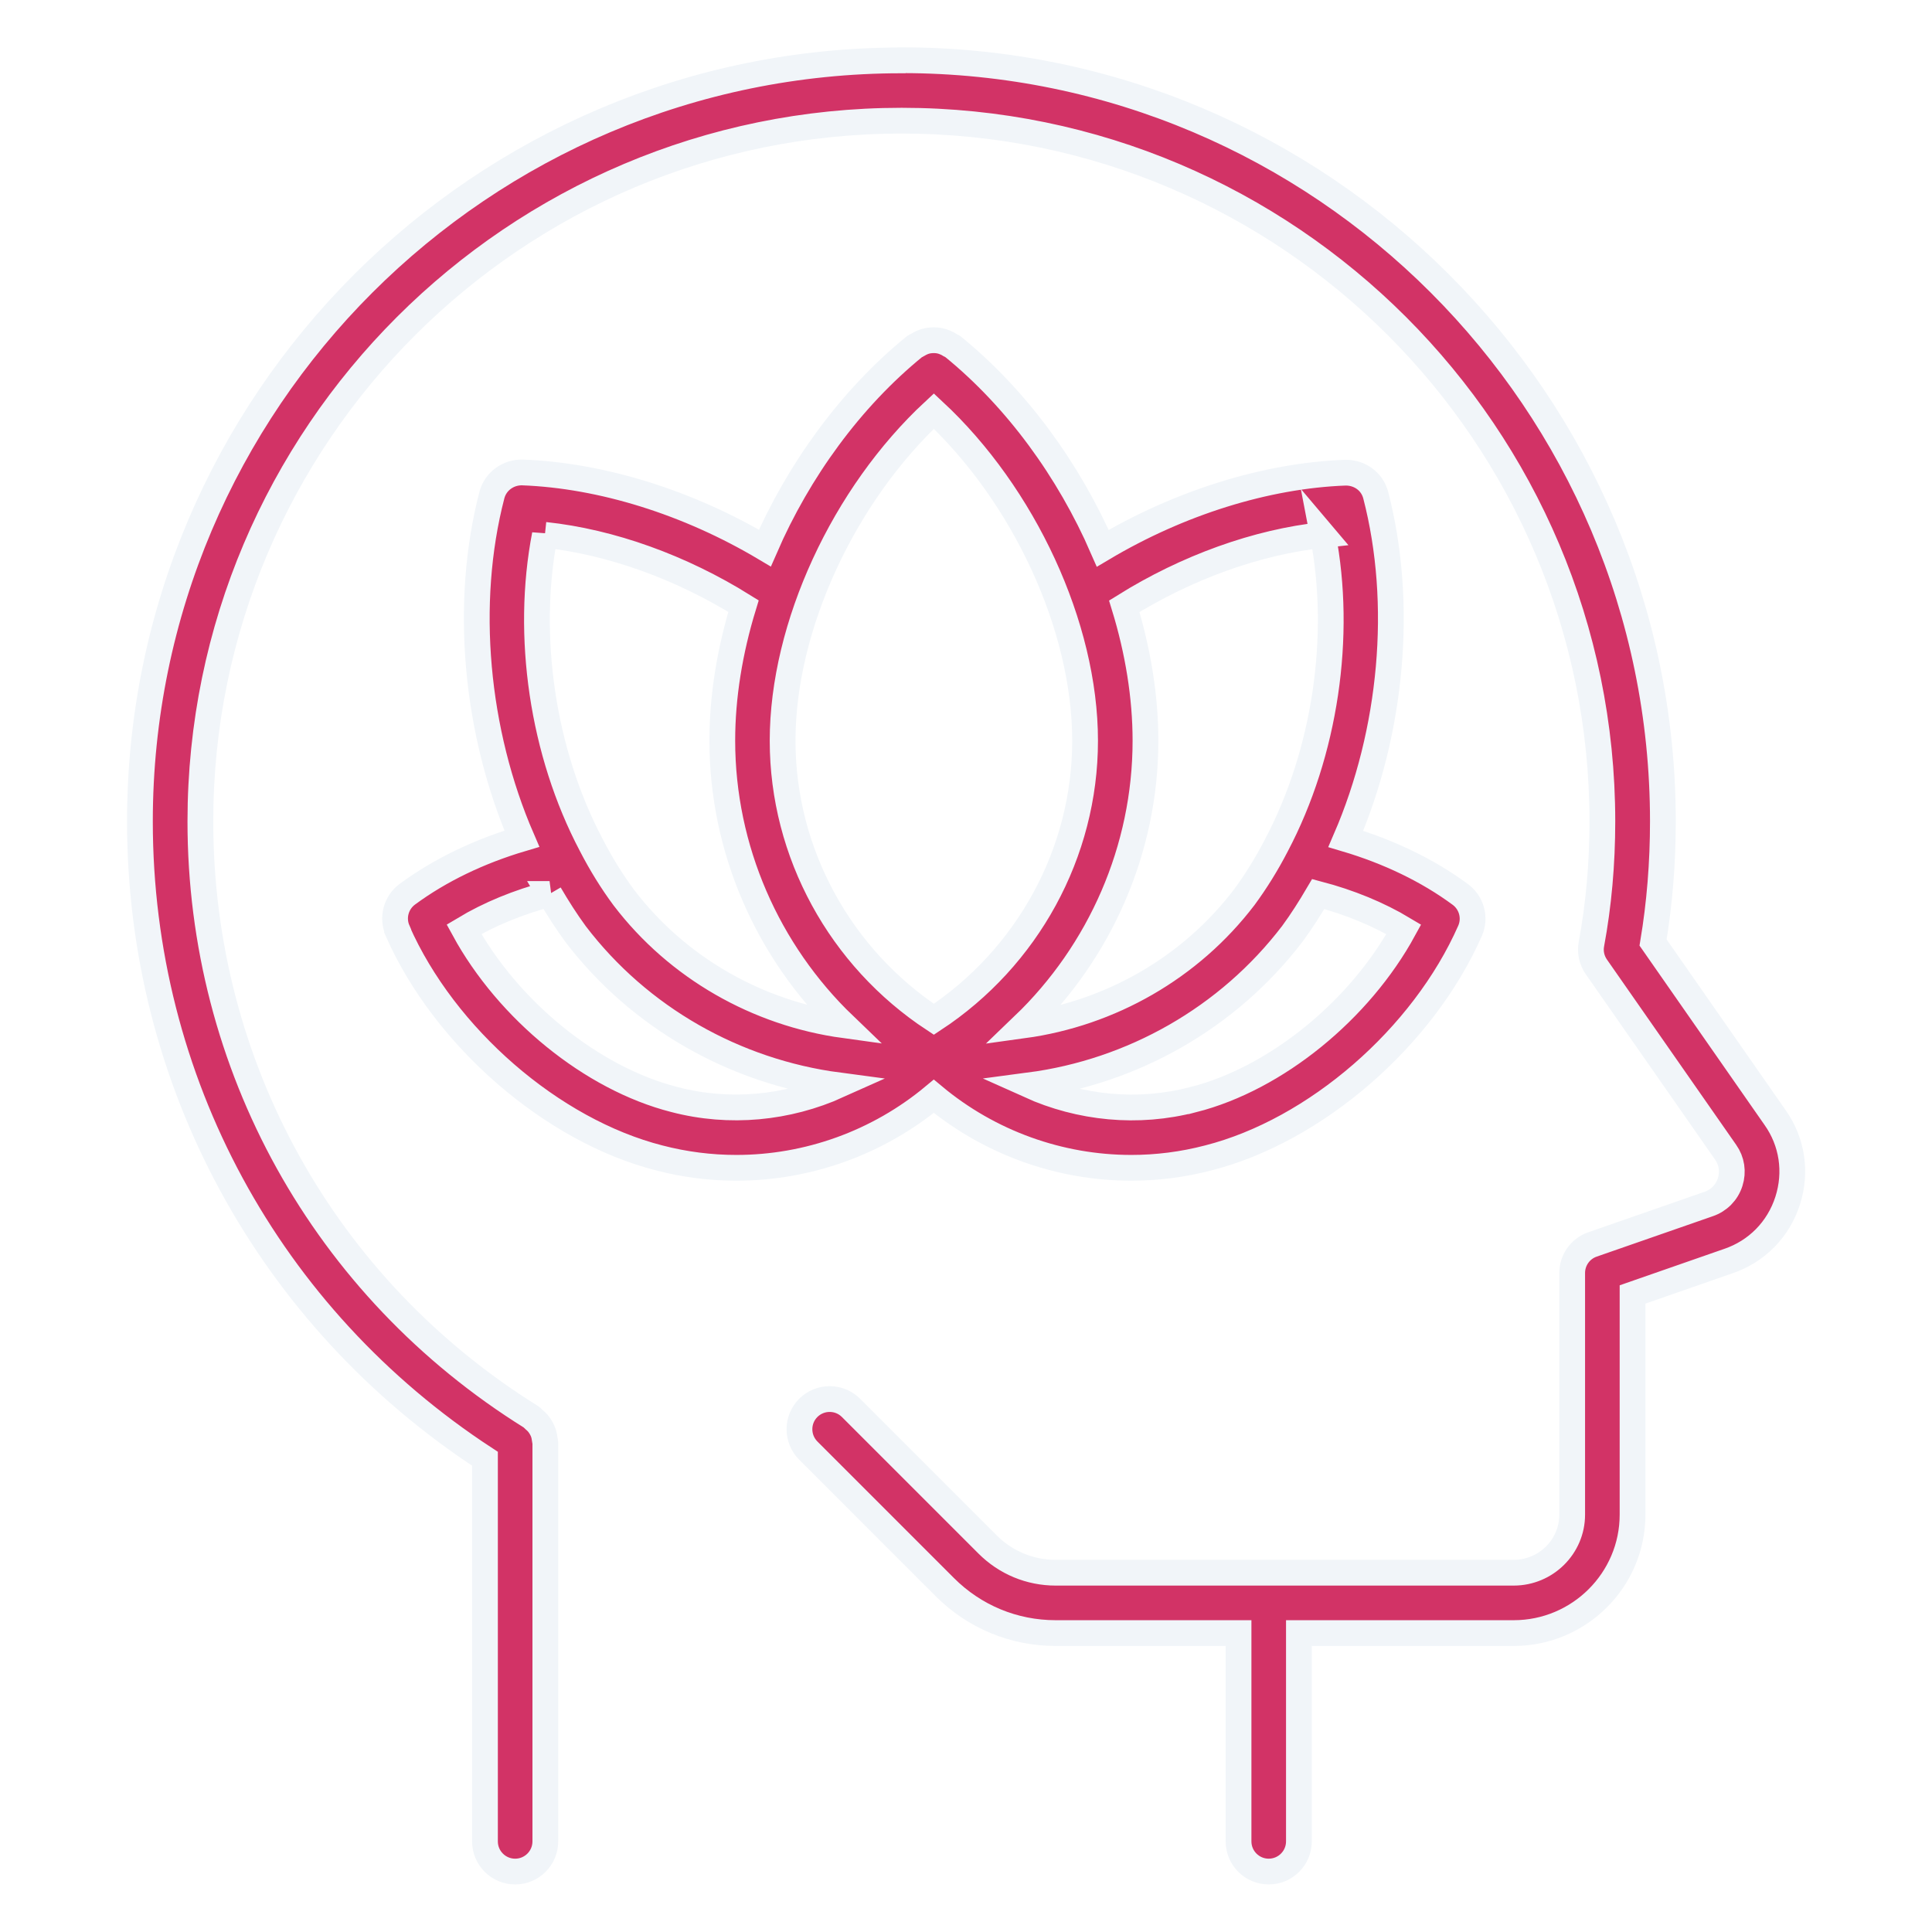
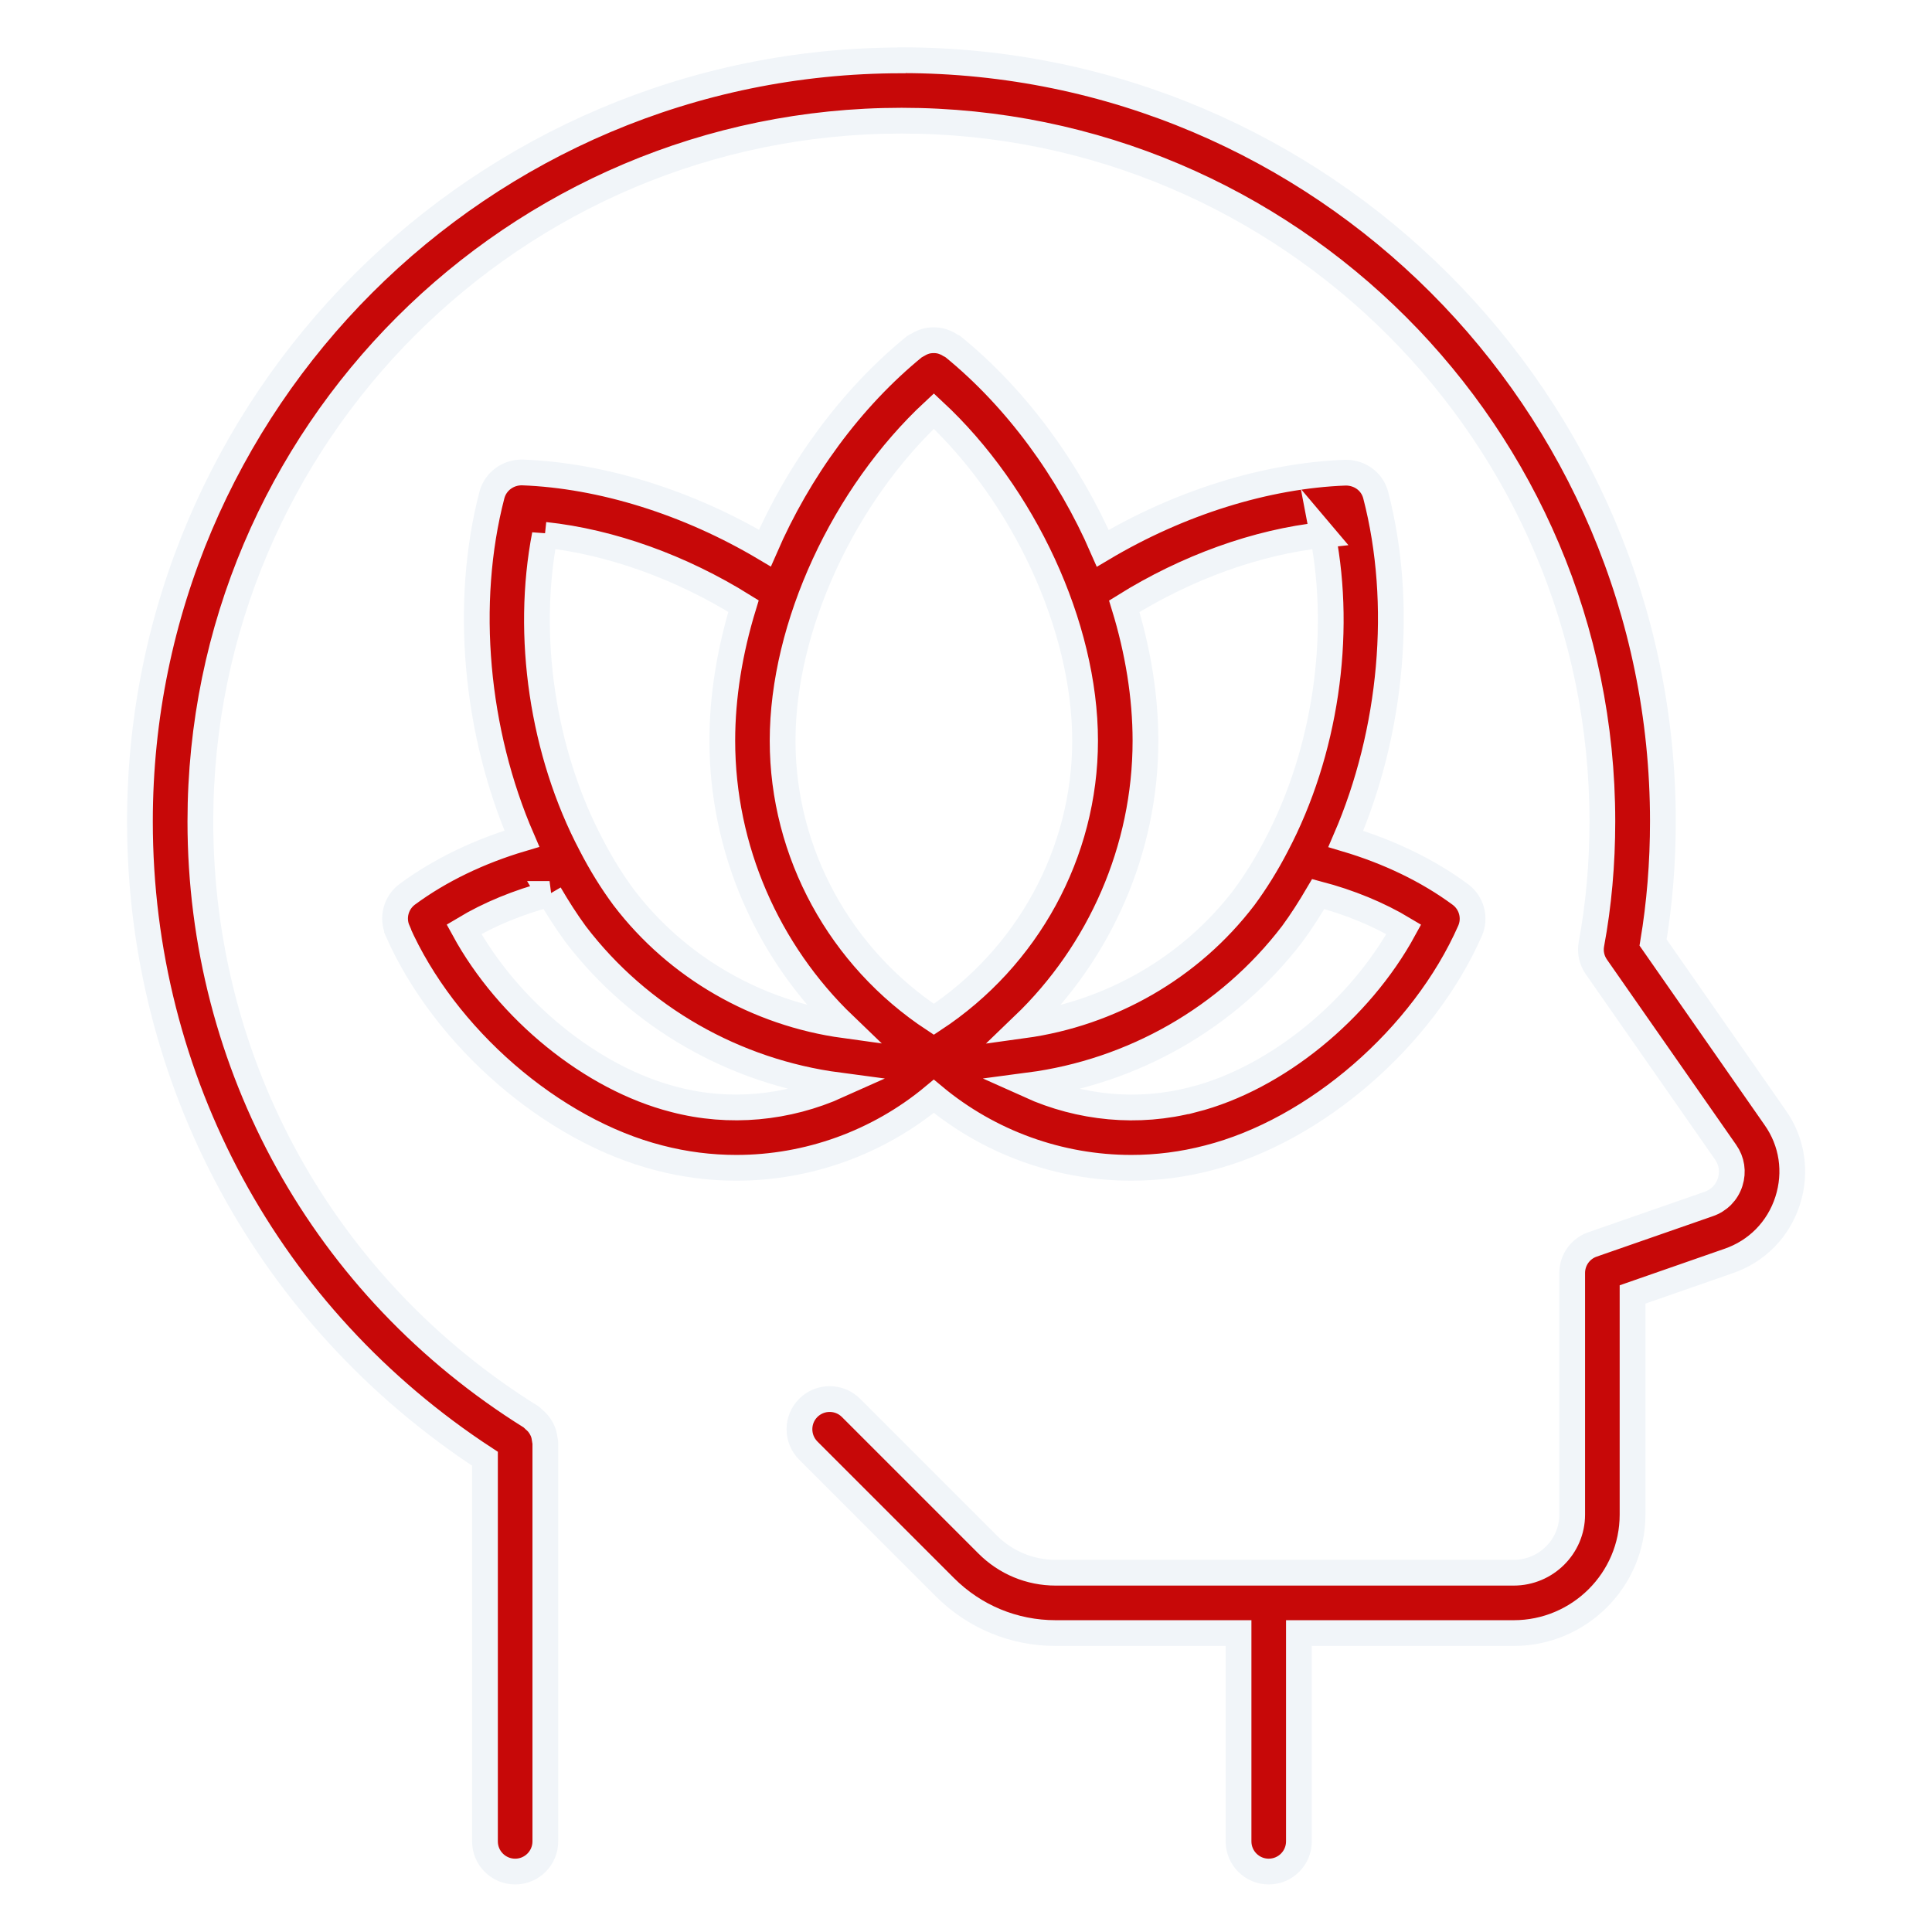
- <svg xmlns="http://www.w3.org/2000/svg" width="1200pt" height="1200pt" version="1.1" viewBox="0 0 1200 1200" fill="#d23366" stroke="#f1f5f9" stroke-width="16">
+ <svg xmlns="http://www.w3.org/2000/svg" width="1200pt" height="1200pt" version="1.1" viewBox="0 0 1200 1200" fill="#c70808" stroke="#f1f5f9" stroke-width="16">
  <path d="m246.94 578.26c29.109 66 96 123.98 162.52 140.95 15.844 4.125 31.922 6.141 47.906 6.141 44.438 0 88.031-15.609 122.63-44.438 34.594 28.828 78.188 44.438 122.63 44.438 15.984 0 32.016-2.016 47.812-6.141 66.656-16.969 133.5-74.953 162.61-141 3.562-8.016 1.031-17.438-6-22.641-20.297-15-44.625-26.625-71.156-34.5 28.734-66.469 36.094-146.11 18.609-213.47-2.203-8.531-9.891-14.109-18.844-14.016-49.359 1.828-103.17 18.703-150.71 46.969-21.047-48.375-53.438-93-93.094-125.26-0.469-0.375-1.078-0.516-1.594-0.844-1.078-0.703-2.156-1.312-3.375-1.781-1.125-0.469-2.156-0.797-3.328-1.031-1.219-0.234-2.391-0.328-3.609-0.328-1.172 0-2.25 0.094-3.422 0.281-1.219 0.234-2.344 0.562-3.469 1.031s-2.156 1.031-3.234 1.688c-0.516 0.375-1.125 0.469-1.641 0.844-39.656 32.25-72.094 76.875-93.094 125.26-47.531-28.266-101.34-45.141-150.71-46.969-8.766-0.141-16.594 5.531-18.844 14.016-17.531 67.406-10.125 147.14 18.609 213.47-26.531 7.875-50.812 19.5-71.156 34.5-7.031 5.203-9.562 14.625-6 22.641zm494.16 104.72c-34.312 9-70.219 5.344-101.72-8.859 64.031-8.438 123.42-41.812 163.4-94.219 5.719-7.781 10.969-16.078 15.984-24.609 19.359 5.109 37.406 12.469 53.156 21.938-27.375 50.203-79.172 92.625-130.78 105.8zm80.531-350.76c12.141 62.812 1.547 135.24-28.875 192.89-5.953 11.531-12.75 22.453-19.969 32.25-33.516 43.969-83.297 72.141-137.11 79.547 47.625-45.703 75.797-109.5 75.797-176.81 0-27.375-4.641-55.734-13.172-83.531 38.766-24.188 82.359-39.938 123.37-44.297zm-241.6-76.875c55.734 51.797 93.938 133.45 93.938 204.74 0 69.797-35.906 134.86-93.938 173.02-58.031-38.156-93.938-103.22-93.938-173.02 0-71.297 38.156-152.95 93.938-204.74zm-241.6 76.875c40.969 4.359 84.609 20.062 123.37 44.25-8.531 27.844-13.172 56.156-13.172 83.531 0 67.312 28.125 131.11 75.75 176.81-53.766-7.406-103.55-35.531-136.92-79.312-7.406-9.984-14.156-20.906-20.203-32.625-30.375-57.516-40.969-129.94-28.828-192.74zm2.906 223.03c5.016 8.578 10.312 16.922 16.125 24.844 39.844 52.266 99.188 85.547 163.22 94.031-31.547 14.203-67.453 17.812-101.81 8.812-51.516-13.125-103.31-55.547-130.69-105.75 15.75-9.469 33.797-16.828 53.156-21.938z" />
  <path d="m559.97 37.5c-260.86 0-473.06 212.06-473.06 472.74 0 160.92 80.016 308.02 214.31 395.81v237.66c0 10.359 8.391 18.75 18.75 18.75s18.75-8.391 18.75-18.75v-247.69c0-0.703-0.328-1.312-0.375-2.016-0.141-1.312-0.375-2.484-0.75-3.75-0.375-1.125-0.844-2.156-1.453-3.234-0.562-1.031-1.219-1.969-1.969-2.906-0.844-0.984-1.781-1.828-2.766-2.625-0.562-0.422-0.891-1.031-1.5-1.406-128.68-80.156-205.45-218.44-205.45-369.89 0-240 195.37-435.24 435.56-435.24 240.19 0 435.24 195.28 435.24 435.24 0 26.344-2.297 51.984-6.797 76.172-0.938 4.969 0.188 10.031 3.047 14.156l80.297 115.12c3.844 5.438 4.875 12.188 2.812 18.609-2.062 6.469-6.938 11.391-13.359 13.594l-72.188 25.125c-7.547 2.625-12.562 9.75-12.562 17.719v150.1c0 19.875-16.312 36.047-36.328 36.047h-284.48c-15.984 0-31.031-6.234-42.375-17.625l-84.75-84.75c-7.312-7.312-19.172-7.312-26.531 0-7.312 7.312-7.312 19.172 0 26.531l84.75 84.75c18.422 18.469 42.938 28.594 68.906 28.594h113.58v129.37c0 10.359 8.391 18.75 18.75 18.75s18.75-8.391 18.75-18.75v-129.37h133.4c40.688 0 73.828-33 73.828-73.547v-136.78l59.484-20.719c17.672-6 31.125-19.688 36.844-37.5 5.719-17.766 2.859-36.656-7.828-51.703l-75.75-108.66c4.031-24.141 6.094-49.406 6.094-75.281 0-260.68-212.06-472.74-472.74-472.74z" />
</svg>
